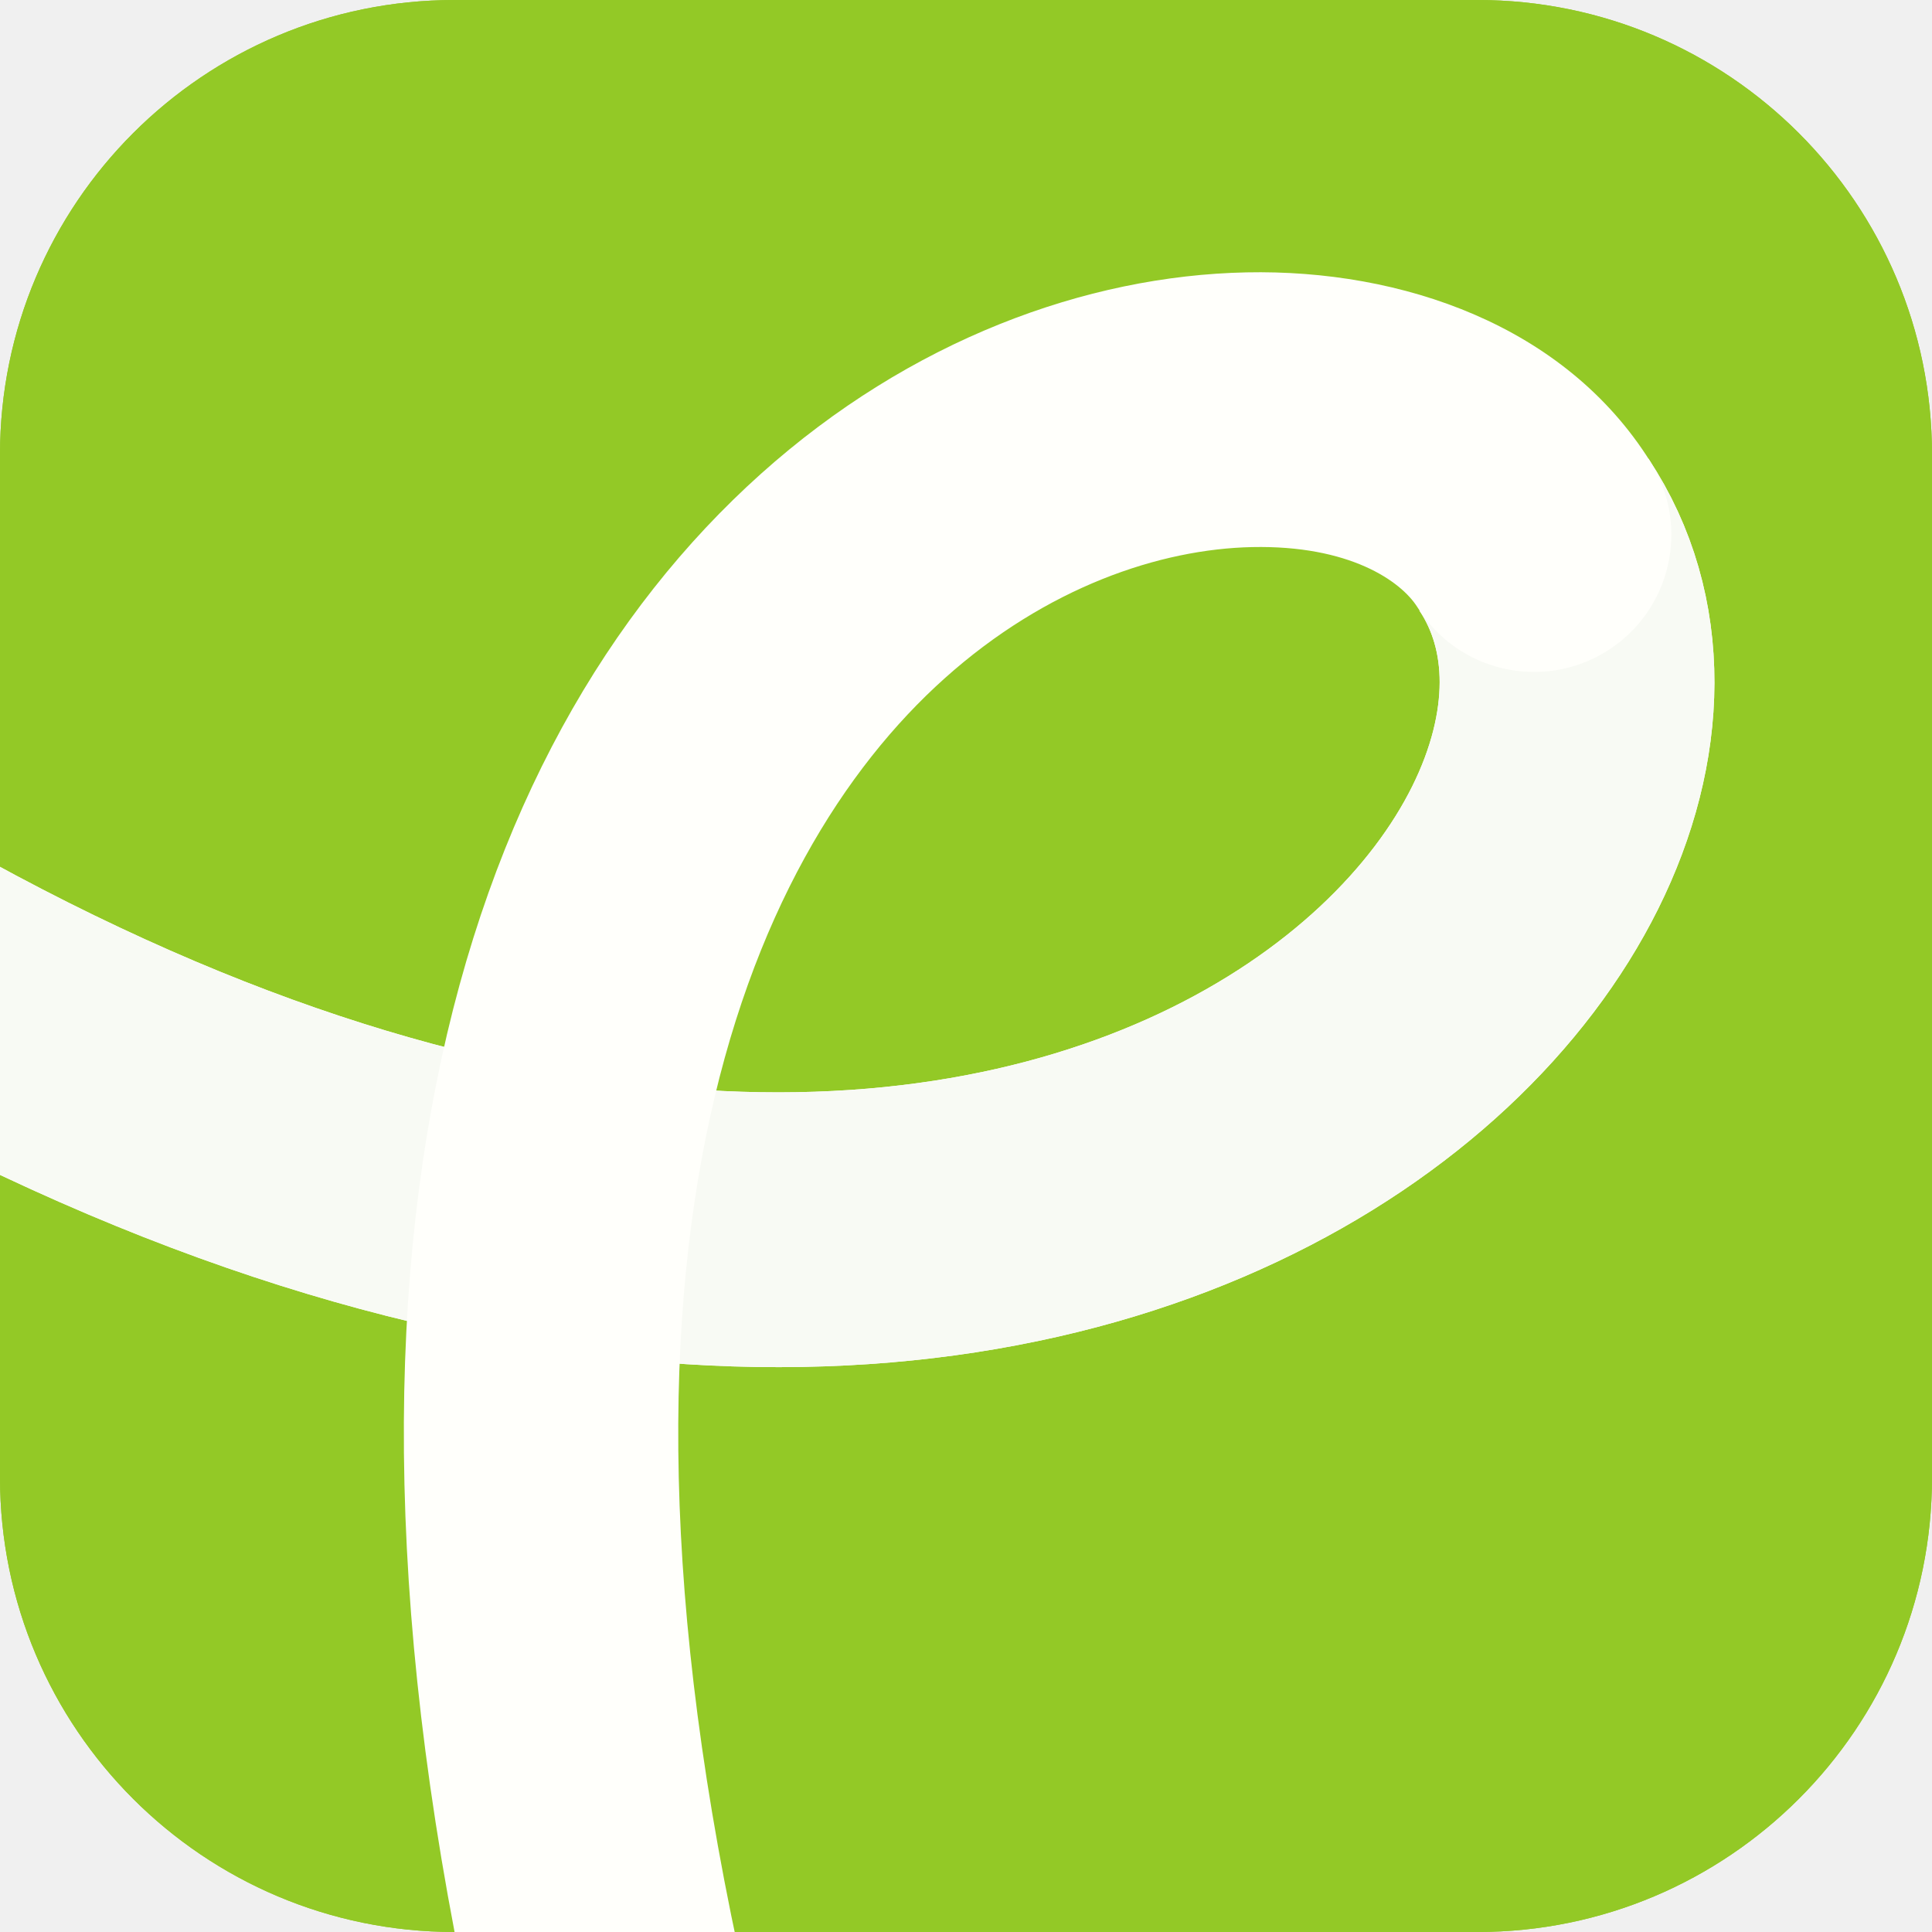
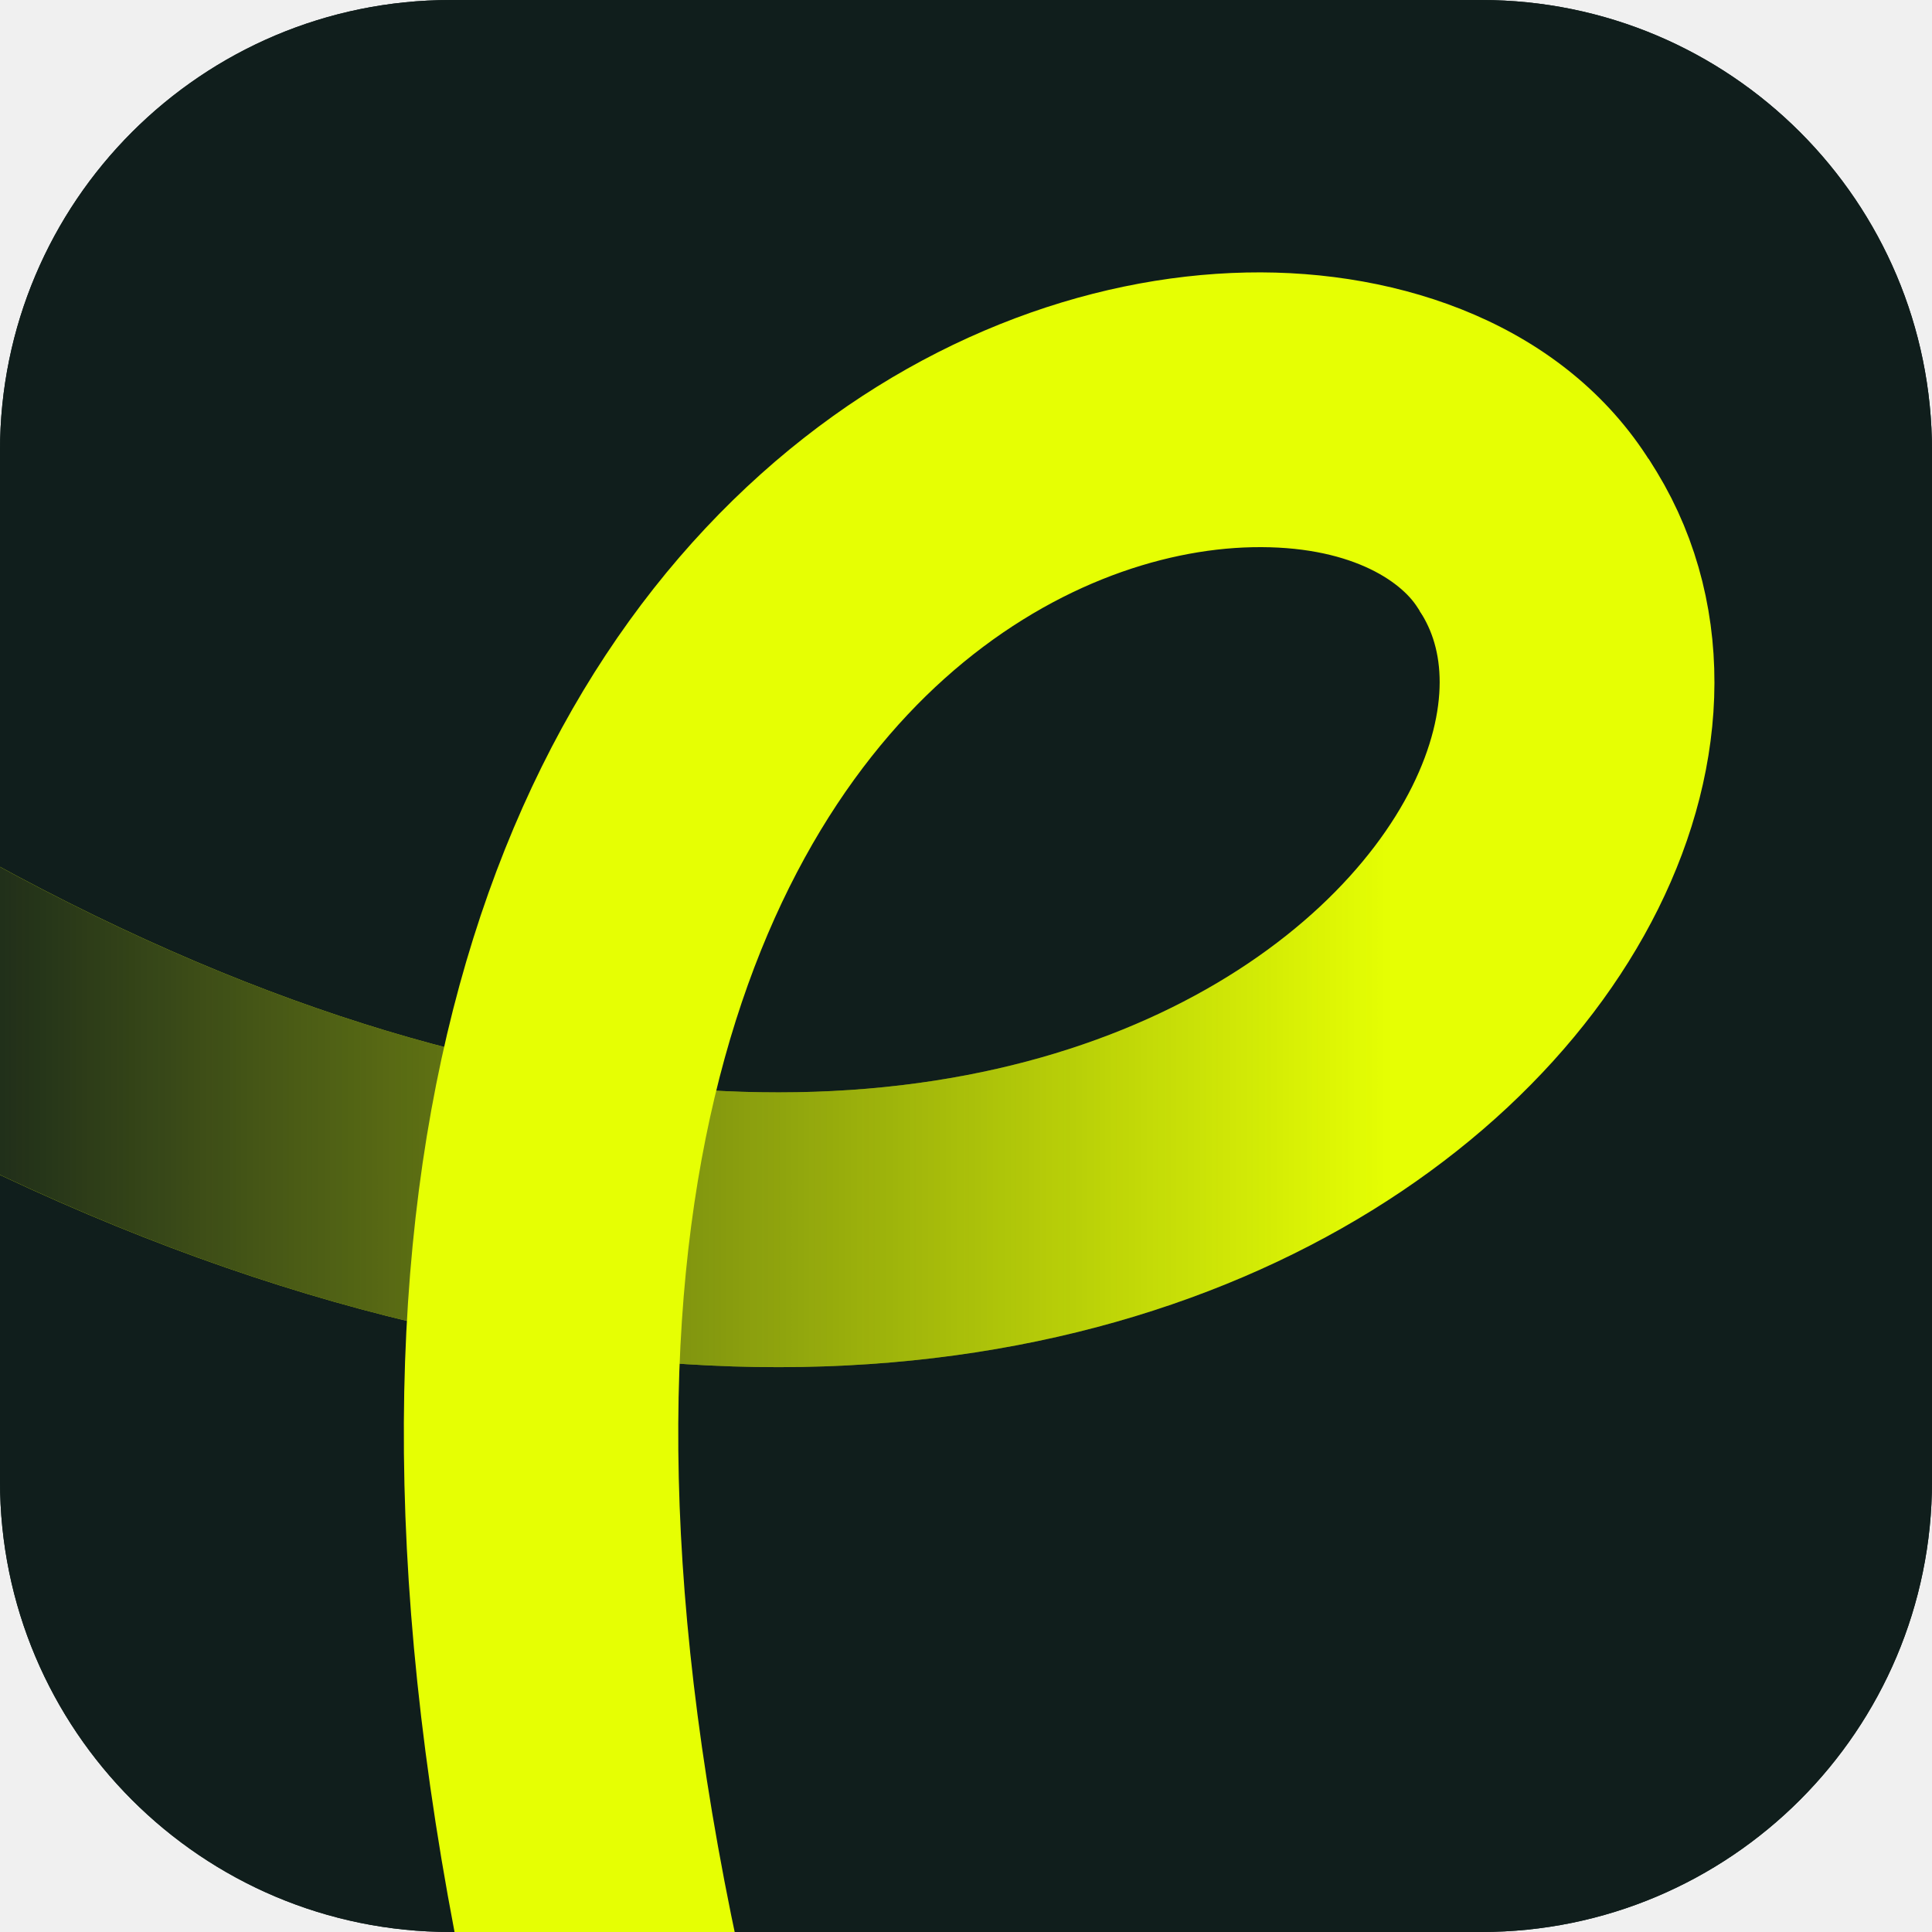
- <svg xmlns="http://www.w3.org/2000/svg" width="48" height="48" viewBox="0 0 48 48" fill="none">
-   <g clip-path="url(#clip0_2677_22875)">
-     <rect width="48" height="48" rx="11.294" fill="#93C926" />
-     <g clip-path="url(#clip1_2677_22875)">
-       <rect width="51.2" height="51.2" transform="translate(-1.55078 -1.60156)" fill="#93C926" />
-       <path d="M38.111 13.284C43.905 22.024 25.692 41.322 -4.708 22.762" stroke="#FFFFFB" stroke-width="6.827" />
-       <path d="M38.111 13.284C43.905 22.024 25.692 41.322 -4.708 22.762" stroke="url(#paint0_linear_2677_22875)" stroke-width="6.827" />
-       <path d="M35.218 15.09C36.218 16.689 38.325 17.175 39.922 16.175C41.52 15.176 42.004 13.07 41.004 11.472L38.111 13.281L35.218 15.09ZM15.665 51.986L18.977 51.165C14.076 31.456 18.526 21.283 23.465 16.857C26.003 14.582 28.825 13.64 31.112 13.592C33.521 13.542 34.805 14.431 35.218 15.09L38.111 13.281L41.004 11.472C38.88 8.078 34.824 6.687 30.965 6.767C26.984 6.85 22.612 8.45 18.906 11.771C11.357 18.537 7.121 31.769 12.353 52.807L15.665 51.986Z" fill="#FFFFFB" />
+ <svg xmlns="http://www.w3.org/2000/svg" width="300" height="300" viewBox="0 0 300 300" fill="none">
+   <g clip-path="url(#clip0_1030_164)">
+     <rect width="300" height="300" rx="70" fill="#101E1C" />
+     <g clip-path="url(#clip1_1030_164)">
+       <rect width="320" height="320" transform="translate(-9.69238 -10)" fill="#101E1C" />
+       <path d="M238.194 83.028C274.406 137.651 160.574 258.266 -29.425 142.266" stroke="#E6FF03" stroke-width="42.667" />
+       <path d="M238.194 83.028C274.406 137.651 160.574 258.266 -29.425 142.266" stroke="url(#paint0_linear_1030_164)" stroke-width="42.667" />
+       <path d="M220.112 94.336C226.365 104.327 239.53 107.363 249.515 101.118C259.501 94.873 262.527 81.711 256.274 71.721L238.193 83.028L220.112 94.336ZM97.907 324.933L118.61 319.8C87.976 196.62 115.788 133.041 146.656 105.377C162.52 91.159 180.159 85.27 194.453 84.972C209.505 84.658 217.534 90.218 220.112 94.336L238.193 83.028L256.274 71.721C242.999 50.511 217.649 41.812 193.53 42.315C168.652 42.834 141.327 52.836 118.165 73.594C70.983 115.879 44.505 198.58 77.205 330.066L97.907 324.933Z" fill="#E6FF03" />
    </g>
  </g>
  <defs>
-     <linearGradient id="paint0_linear_2677_22875" x1="34.591" y1="27.73" x2="-2.895" y2="27.73" gradientUnits="userSpaceOnUse">
-       <stop stop-color="#F8FAF4" />
-       <stop offset="1" stop-color="#F8FAF4" />
+     <linearGradient id="paint0_linear_1030_164" x1="216.193" y1="173.319" x2="-18.092" y2="173.319" gradientUnits="userSpaceOnUse">
+       <stop stop-color="#101E1C" stop-opacity="0" />
+       <stop offset="1" stop-color="#101E1C" />
    </linearGradient>
-     <clipPath id="clip0_2677_22875">
-       <rect width="48" height="48" rx="11.294" fill="white" />
+     <clipPath id="clip0_1030_164">
+       <rect width="300" height="300" rx="70" fill="white" />
    </clipPath>
-     <clipPath id="clip1_2677_22875">
-       <rect width="51.2" height="51.2" fill="white" transform="translate(-1.55078 -1.60156)" />
+     <clipPath id="clip1_1030_164">
+       <rect width="320" height="320" fill="white" transform="translate(-9.69238 -10)" />
    </clipPath>
  </defs>
</svg>
